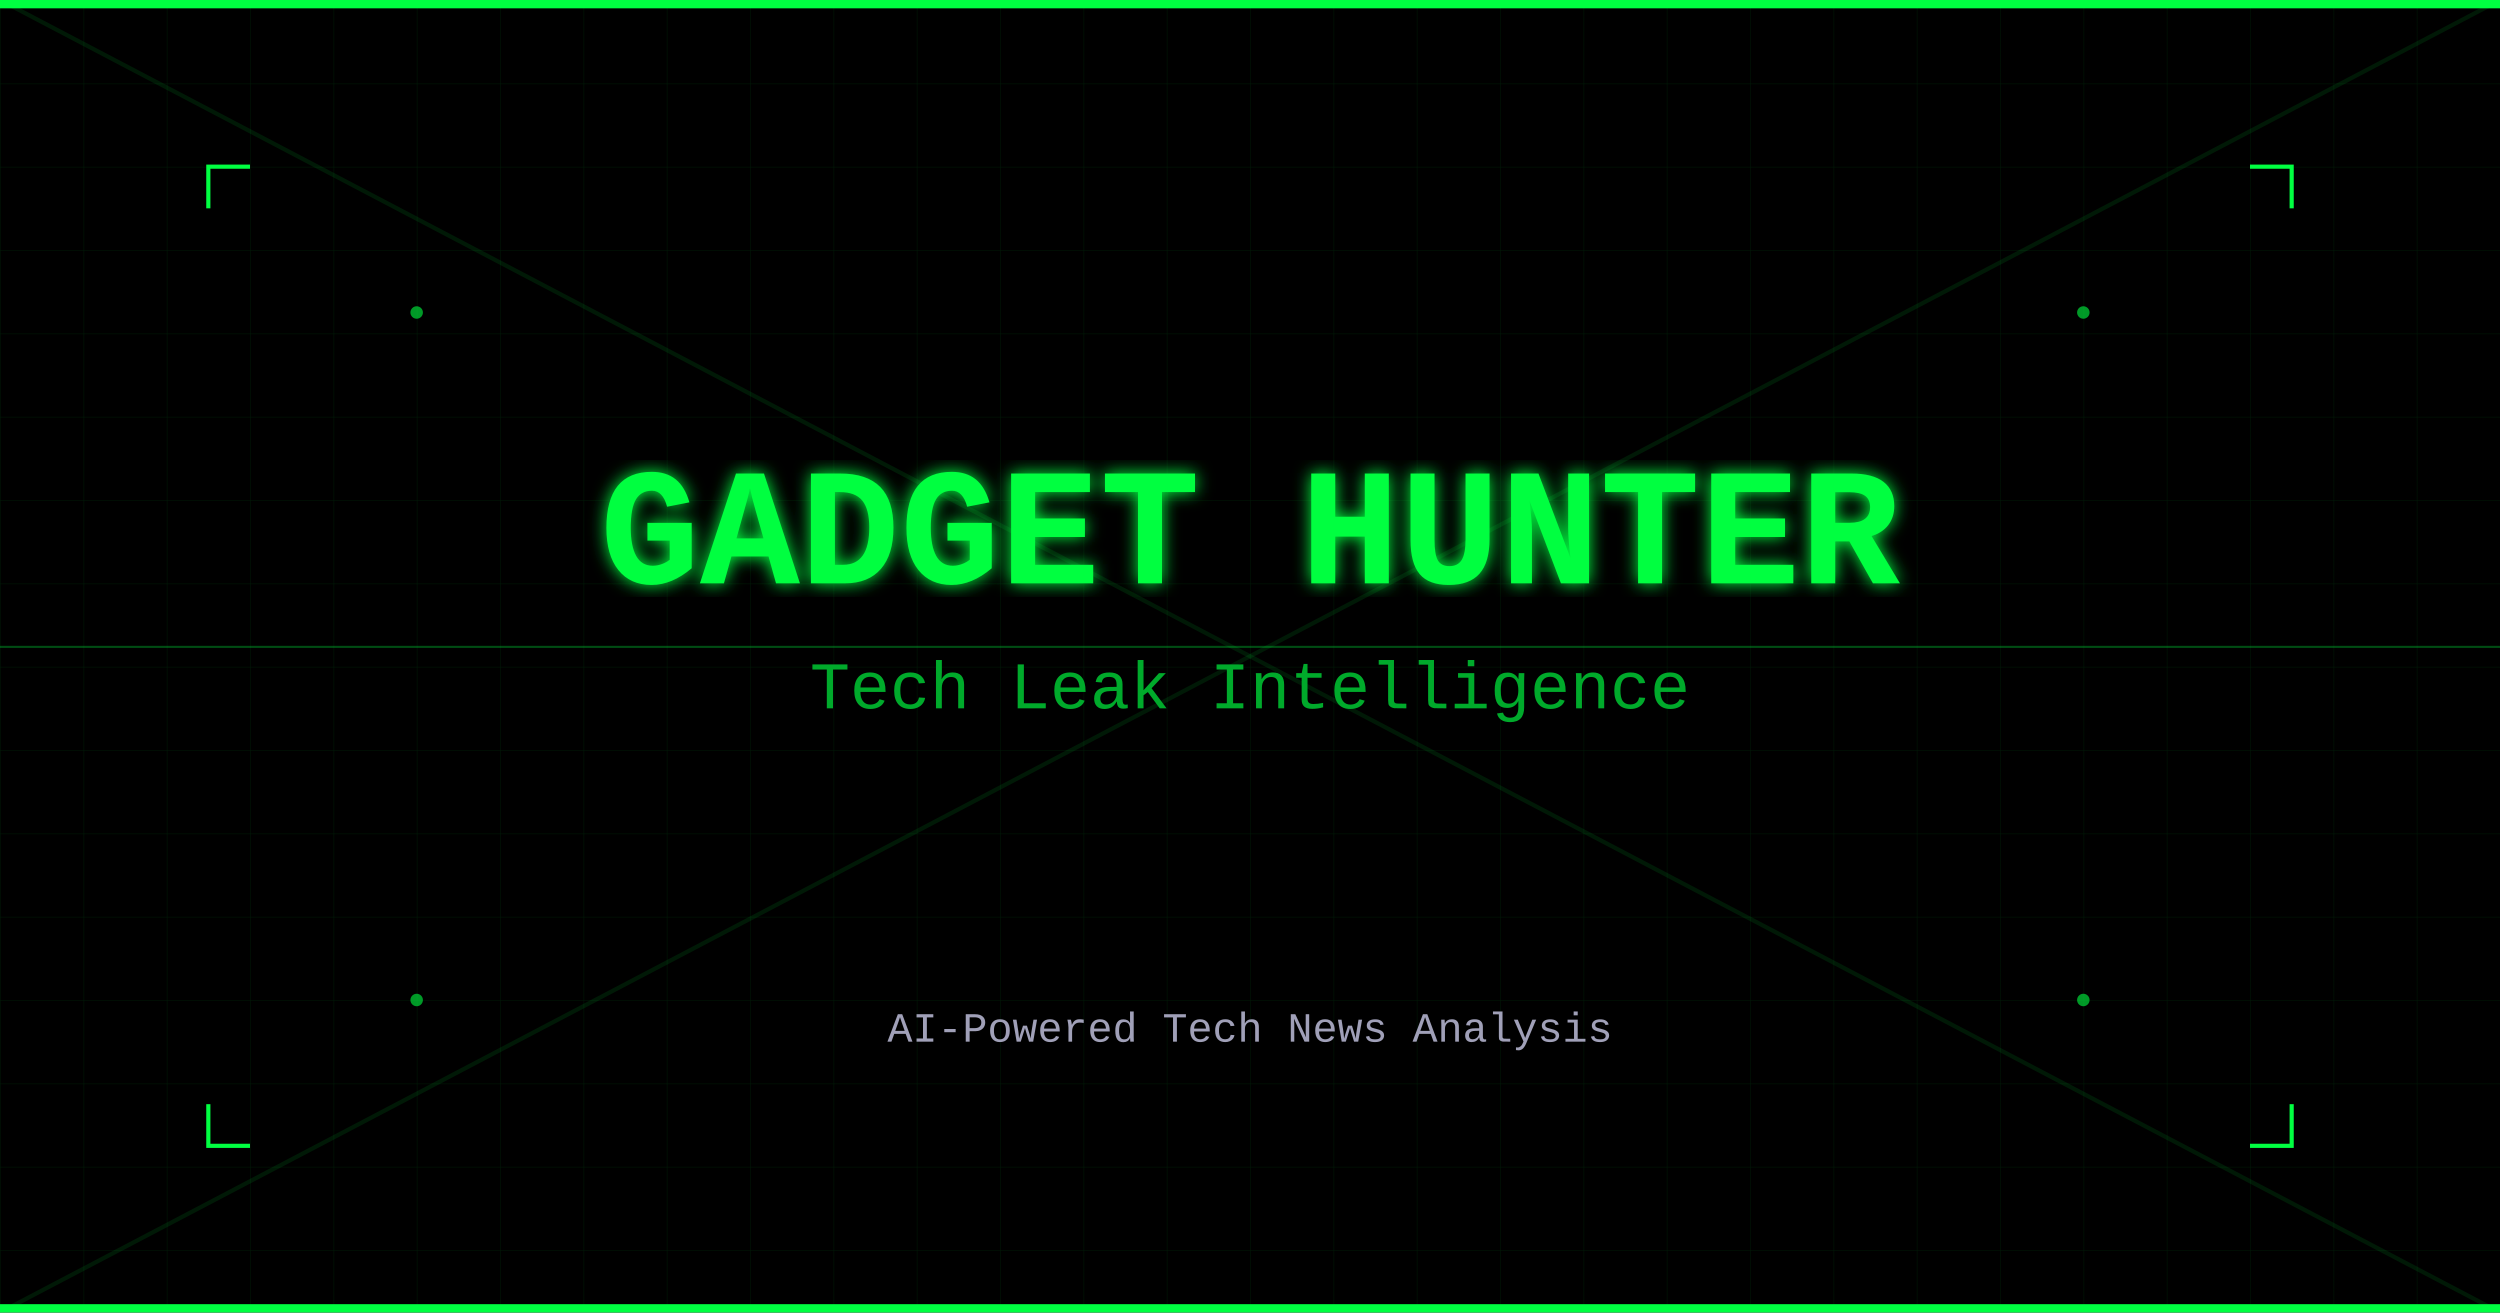
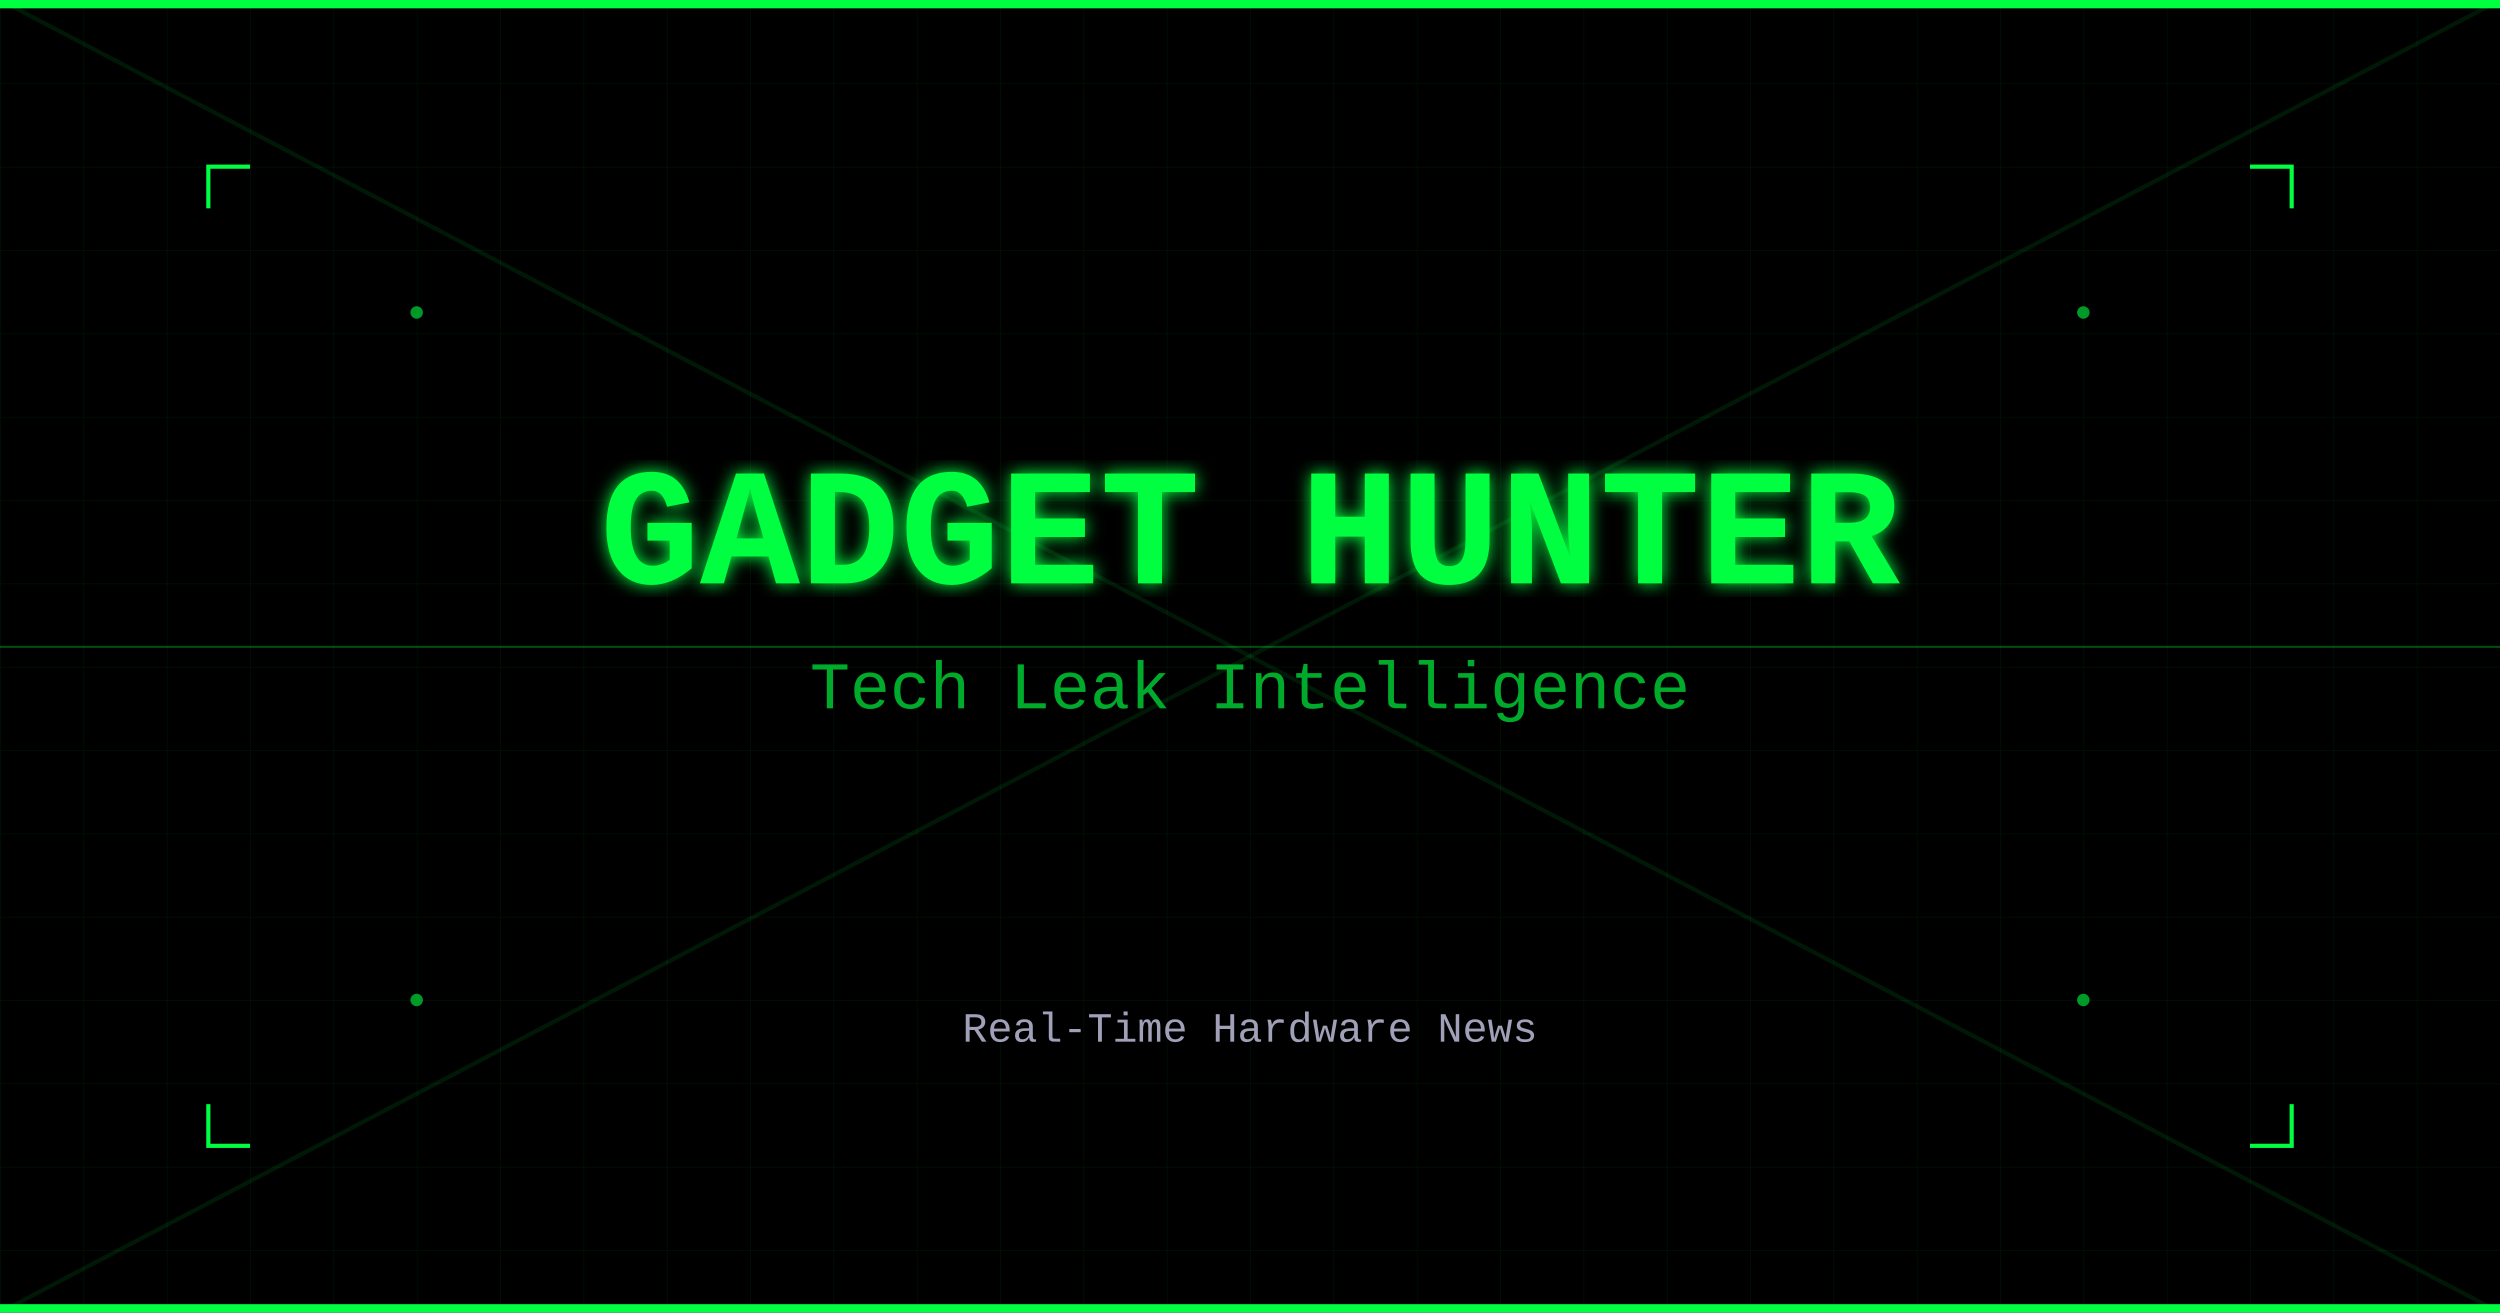
<svg xmlns="http://www.w3.org/2000/svg" width="1200" height="630">
  <rect width="1200" height="630" fill="#000000" />
  <defs>
    <pattern id="grid" width="40" height="40" patternUnits="userSpaceOnUse">
      <path d="M 40 0 L 0 0 0 40" fill="none" stroke="#00ff41" stroke-width="0.5" opacity="0.1" />
    </pattern>
    <filter id="glow">
      <feGaussianBlur stdDeviation="4" result="coloredBlur" />
      <feMerge>
        <feMergeNode in="coloredBlur" />
        <feMergeNode in="SourceGraphic" />
      </feMerge>
    </filter>
  </defs>
  <rect width="1200" height="630" fill="url(#grid)" />
  <line x1="0" y1="0" x2="1200" y2="630" stroke="#00ff41" stroke-width="2" opacity="0.1" />
  <line x1="0" y1="630" x2="1200" y2="0" stroke="#00ff41" stroke-width="2" opacity="0.1" />
  <rect x="0" y="0" width="1200" height="4" fill="#00ff41" />
  <rect x="0" y="626" width="1200" height="4" fill="#00ff41" />
  <text x="600" y="280" font-family="'Courier New', monospace" font-size="80" font-weight="bold" fill="#00ff41" text-anchor="middle" filter="url(#glow)">
    GADGET HUNTER
  </text>
  <text x="600" y="340" font-family="'Courier New', monospace" font-size="32" fill="#00aa2b" text-anchor="middle">
    Tech Leak Intelligence
  </text>
  <circle cx="200" cy="150" r="3" fill="#00ff41" opacity="0.6" />
  <circle cx="1000" cy="150" r="3" fill="#00ff41" opacity="0.6" />
  <circle cx="200" cy="480" r="3" fill="#00ff41" opacity="0.6" />
  <circle cx="1000" cy="480" r="3" fill="#00ff41" opacity="0.6" />
  <rect x="0" y="310" width="1200" height="1" fill="#00ff41" opacity="0.3" />
  <path d="M 100 100 L 100 80 L 120 80" stroke="#00ff41" stroke-width="2" fill="none" />
  <path d="M 1100 100 L 1100 80 L 1080 80" stroke="#00ff41" stroke-width="2" fill="none" />
  <path d="M 100 530 L 100 550 L 120 550" stroke="#00ff41" stroke-width="2" fill="none" />
  <path d="M 1100 530 L 1100 550 L 1080 550" stroke="#00ff41" stroke-width="2" fill="none" />
  <text x="600" y="500" font-family="'Courier New', monospace" font-size="20" fill="#a0a0b8" text-anchor="middle">
-     AI-Powered Tech News Analysis
+     Real-Time Hardware News
  </text>
</svg>
